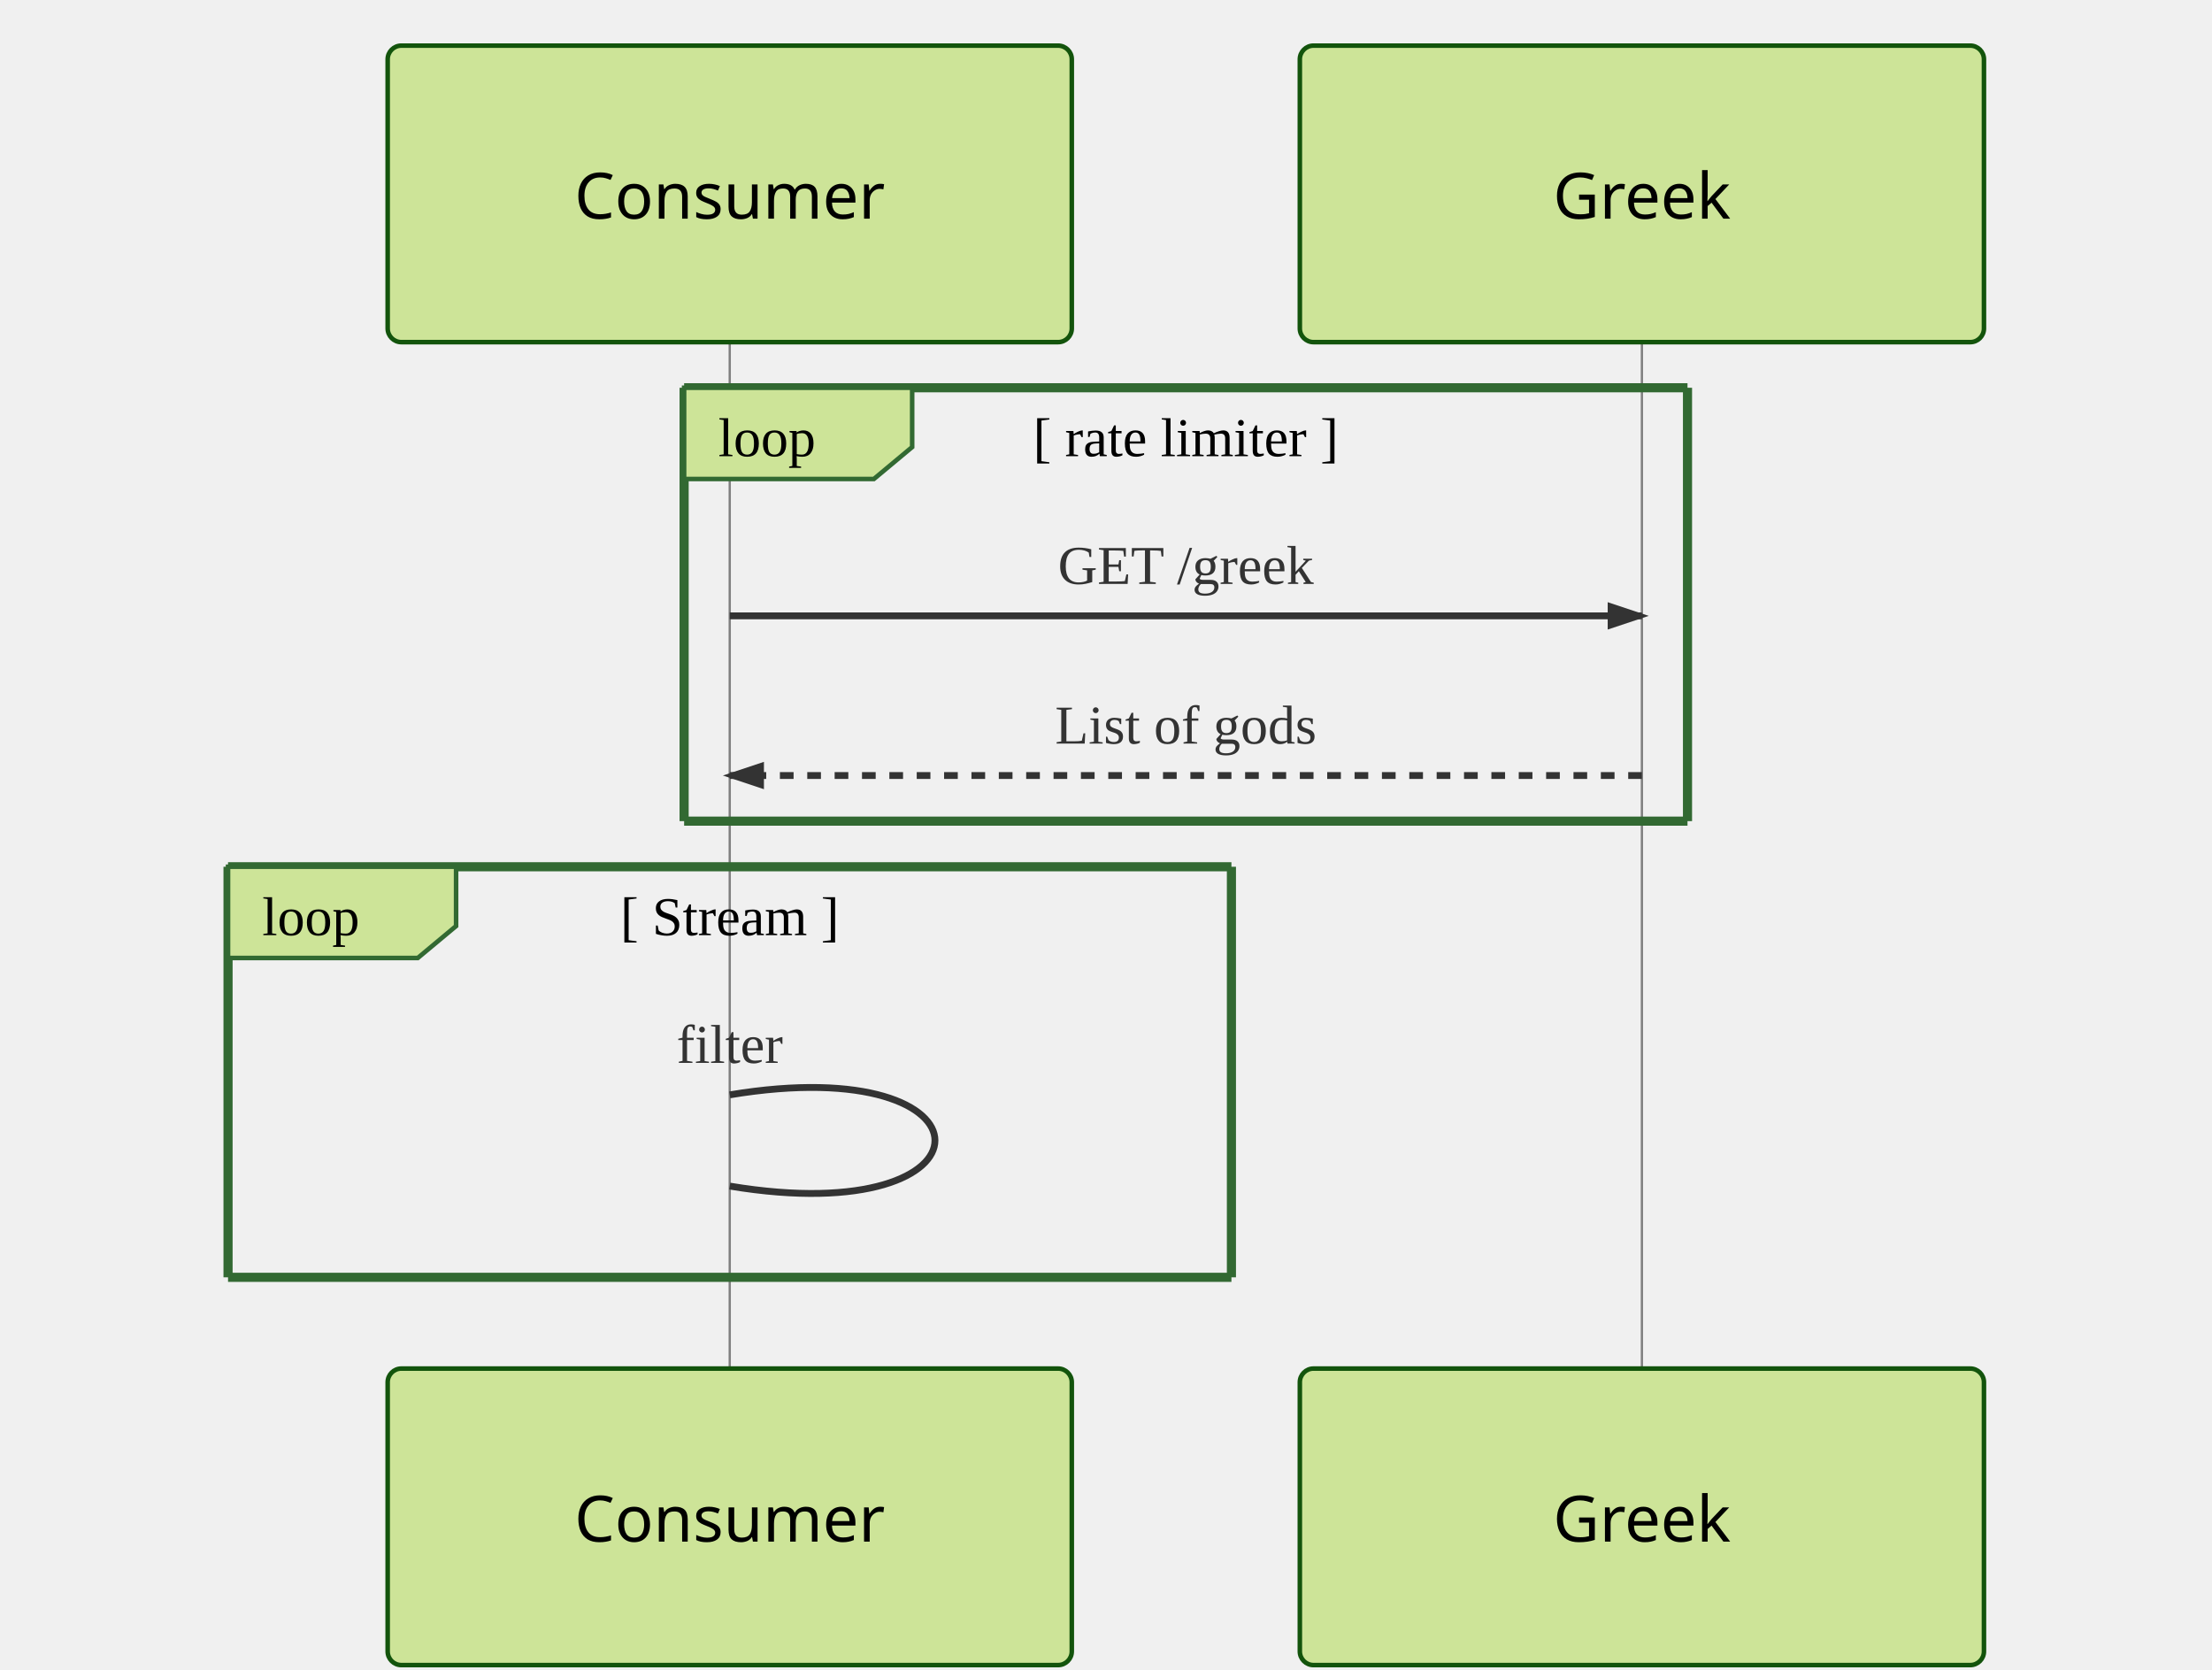
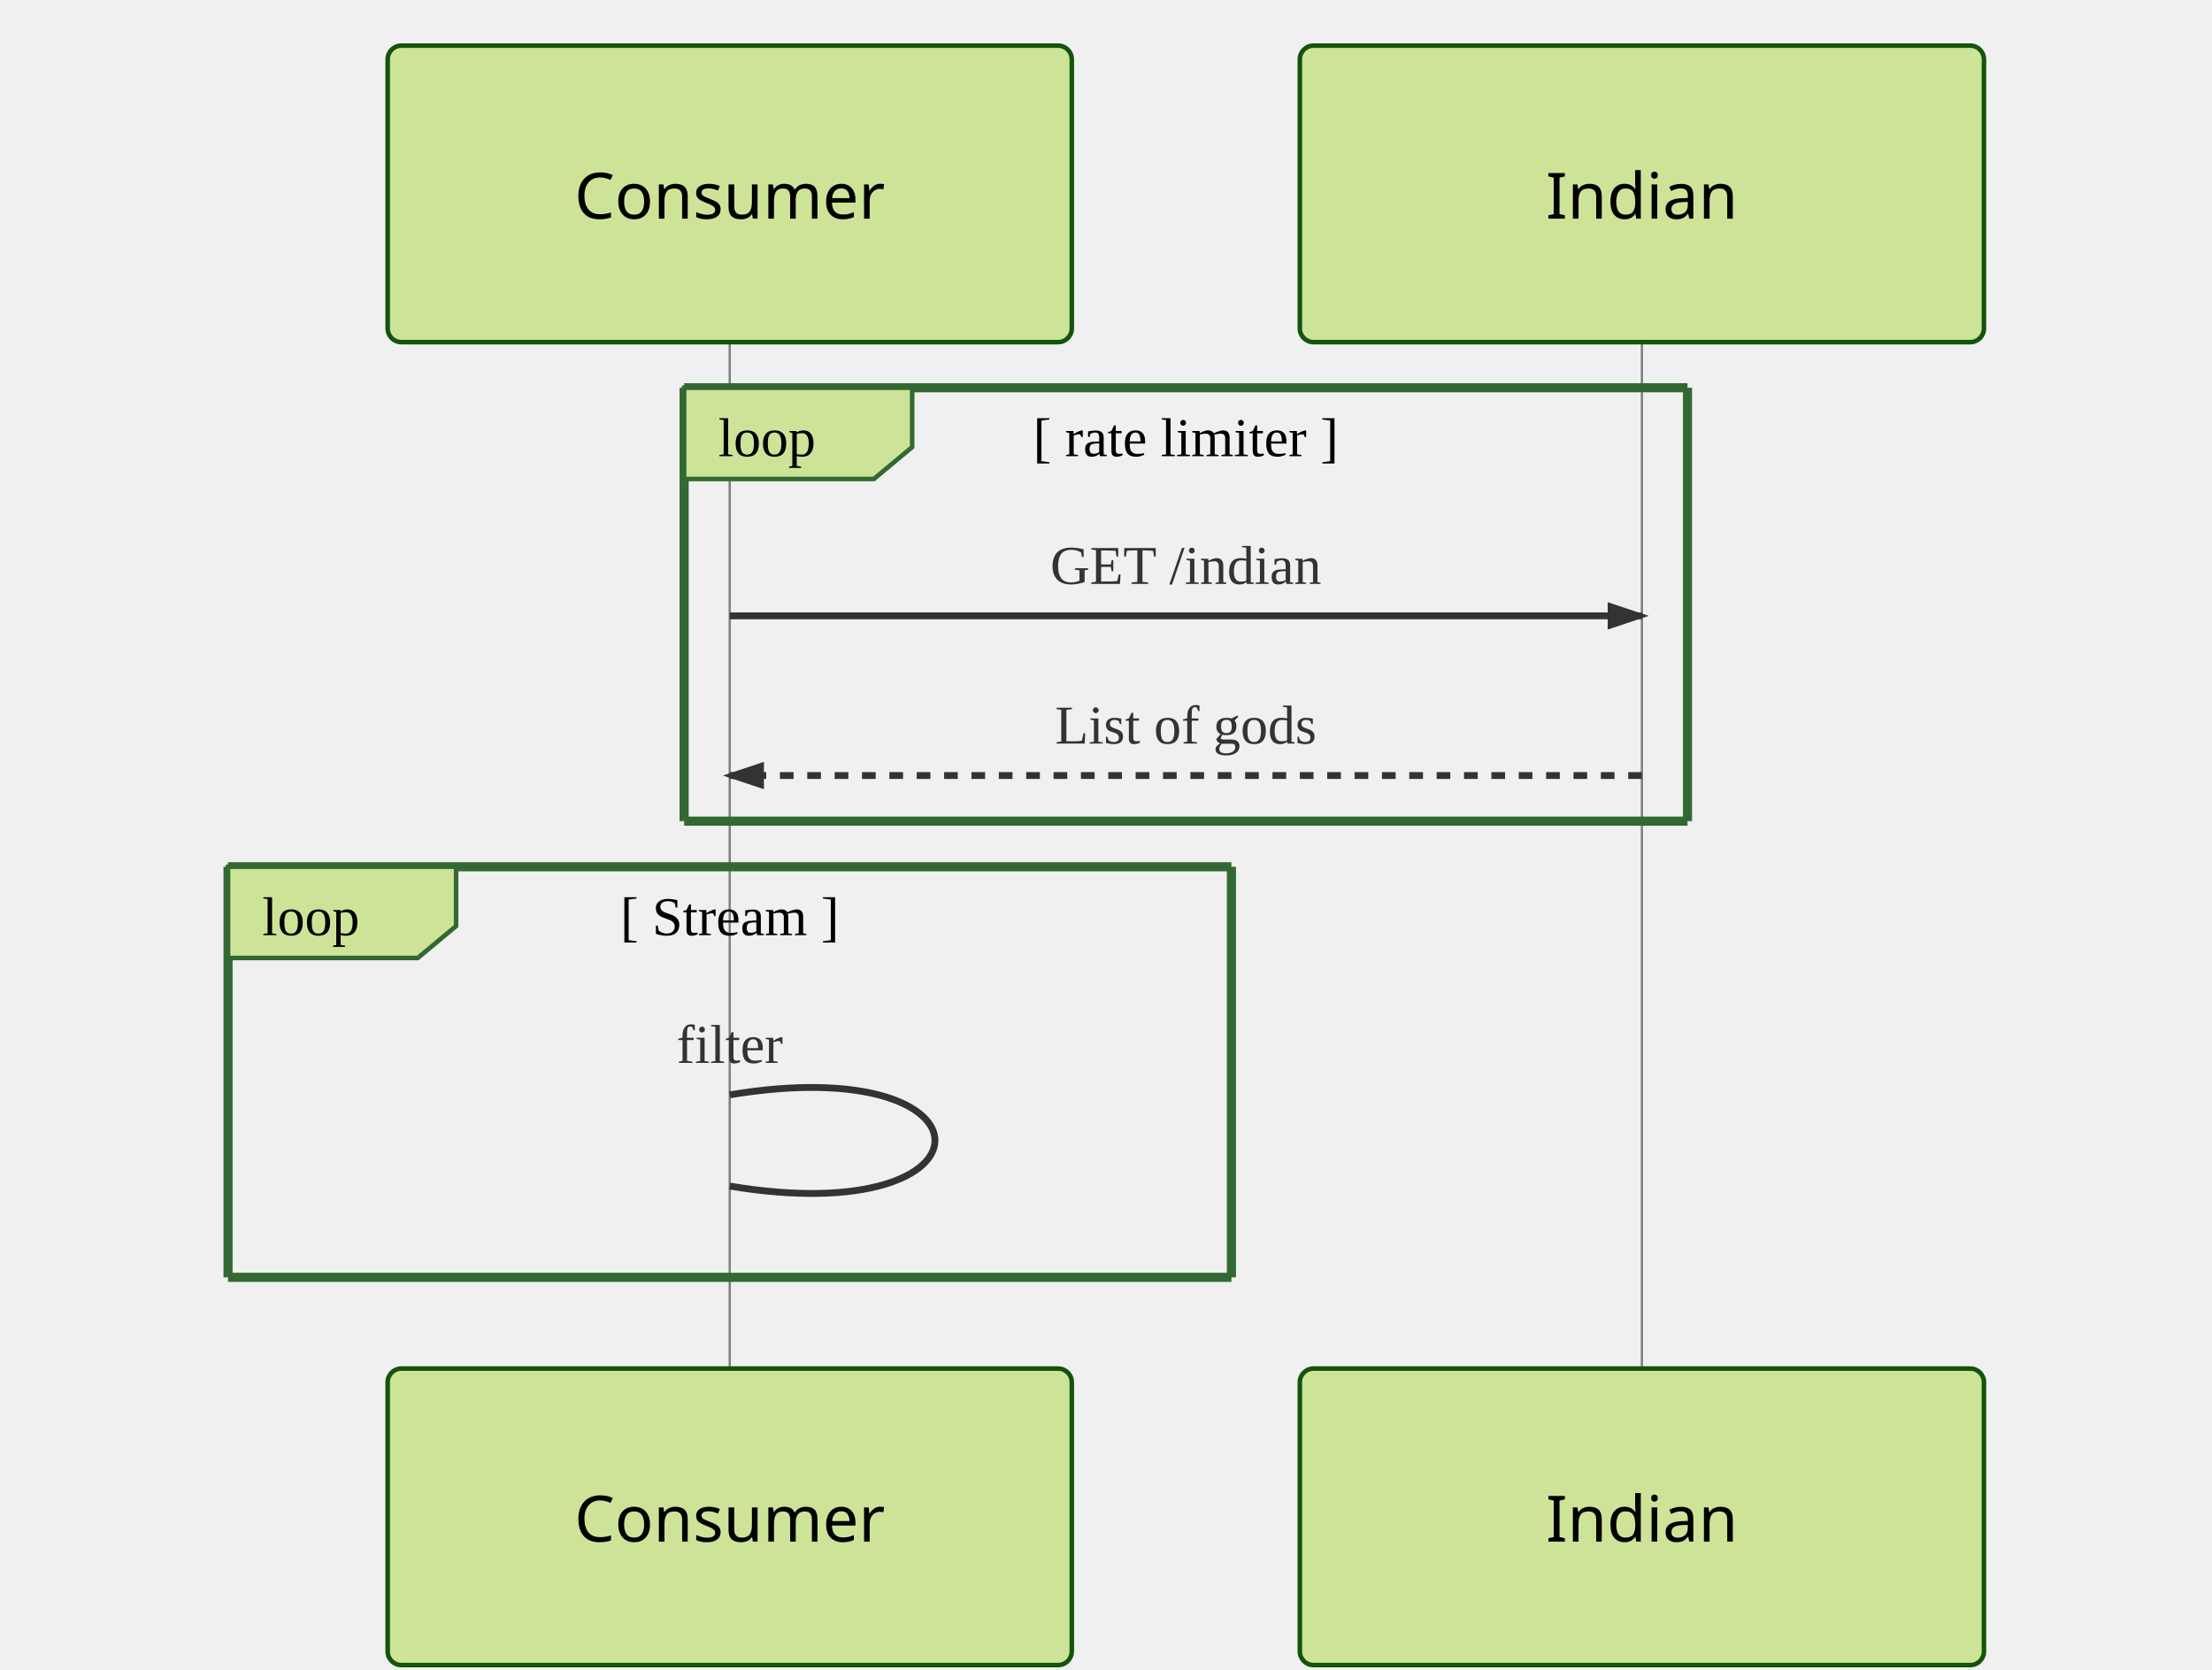
- <svg xmlns="http://www.w3.org/2000/svg" id="mermaid-1567846111178" width="100%" height="100%" style="max-width:485px;" viewBox="-85 -10 485 366">
+ <svg xmlns="http://www.w3.org/2000/svg" id="mermaid-1567846484536" width="100%" height="100%" style="max-width:485px;" viewBox="-85 -10 485 366">
  <style>


- #mermaid-1567846111178 .label {
+ #mermaid-1567846484536 .label {
  font-family: 'trebuchet ms', verdana, arial;
  color: #333; }

- #mermaid-1567846111178 .label text {
-   fill: #333; }
- 
- #mermaid-1567846111178 .node rect,
- #mermaid-1567846111178 .node circle,
- #mermaid-1567846111178 .node ellipse,
- #mermaid-1567846111178 .node polygon {
+ #mermaid-1567846484536 .label text {
+   fill: #333; }
+ 
+ #mermaid-1567846484536 .node rect,
+ #mermaid-1567846484536 .node circle,
+ #mermaid-1567846484536 .node ellipse,
+ #mermaid-1567846484536 .node polygon {
  fill: #cde498;
  stroke: #13540c;
  stroke-width: 1px; }

- #mermaid-1567846111178 .node.clickable {
+ #mermaid-1567846484536 .node.clickable {
  cursor: pointer; }

- #mermaid-1567846111178 .arrowheadPath {
+ #mermaid-1567846484536 .arrowheadPath {
  fill: green; }

- #mermaid-1567846111178 .edgePath .path {
+ #mermaid-1567846484536 .edgePath .path {
  stroke: green;
  stroke-width: 1.5px; }

- #mermaid-1567846111178 .edgeLabel {
+ #mermaid-1567846484536 .edgeLabel {
  background-color: #e8e8e8; }

- #mermaid-1567846111178 .cluster rect {
+ #mermaid-1567846484536 .cluster rect {
  fill: #cdffb2;
  stroke: #6eaa49;
  stroke-width: 1px; }

- #mermaid-1567846111178 .cluster text {
-   fill: #333; }
- 
- #mermaid-1567846111178 div.mermaidTooltip {
+ #mermaid-1567846484536 .cluster text {
+   fill: #333; }
+ 
+ #mermaid-1567846484536 div.mermaidTooltip {
  position: absolute;
  text-align: center;
  max-width: 200px;
  padding: 2px;
  font-family: 'trebuchet ms', verdana, arial;
  font-size: 12px;
  background: #cdffb2;
  border: 1px solid #6eaa49;
  border-radius: 2px;
  pointer-events: none;
  z-index: 100; }

- #mermaid-1567846111178 .actor {
+ #mermaid-1567846484536 .actor {
  stroke: #13540c;
  fill: #cde498; }

- #mermaid-1567846111178 text.actor {
+ #mermaid-1567846484536 text.actor {
  fill: black;
  stroke: none; }

- #mermaid-1567846111178 .actor-line {
+ #mermaid-1567846484536 .actor-line {
  stroke: grey; }

- #mermaid-1567846111178 .messageLine0 {
+ #mermaid-1567846484536 .messageLine0 {
  stroke-width: 1.5;
  stroke-dasharray: '2 2';
  stroke: #333; }

- #mermaid-1567846111178 .messageLine1 {
+ #mermaid-1567846484536 .messageLine1 {
  stroke-width: 1.5;
  stroke-dasharray: '2 2';
  stroke: #333; }

- #mermaid-1567846111178 #arrowhead {
-   fill: #333; }
- 
- #mermaid-1567846111178 .sequenceNumber {
+ #mermaid-1567846484536 #arrowhead {
+   fill: #333; }
+ 
+ #mermaid-1567846484536 .sequenceNumber {
  fill: white; }

- #mermaid-1567846111178 #sequencenumber {
-   fill: #333; }
- 
- #mermaid-1567846111178 #crosshead path {
+ #mermaid-1567846484536 #sequencenumber {
+   fill: #333; }
+ 
+ #mermaid-1567846484536 #crosshead path {
  fill: #333 !important;
  stroke: #333 !important; }

- #mermaid-1567846111178 .messageText {
+ #mermaid-1567846484536 .messageText {
  fill: #333;
  stroke: none; }

- #mermaid-1567846111178 .labelBox {
+ #mermaid-1567846484536 .labelBox {
  stroke: #326932;
  fill: #cde498; }

- #mermaid-1567846111178 .labelText {
+ #mermaid-1567846484536 .labelText {
  fill: black;
  stroke: none; }

- #mermaid-1567846111178 .loopText {
+ #mermaid-1567846484536 .loopText {
  fill: black;
  stroke: none; }

- #mermaid-1567846111178 .loopLine {
+ #mermaid-1567846484536 .loopLine {
  stroke-width: 2;
  stroke-dasharray: '2 2';
  stroke: #326932; }

- #mermaid-1567846111178 .note {
+ #mermaid-1567846484536 .note {
  stroke: #6eaa49;
  fill: #fff5ad; }

- #mermaid-1567846111178 .noteText {
+ #mermaid-1567846484536 .noteText {
  fill: black;
  stroke: none;
  font-family: 'trebuchet ms', verdana, arial;
  font-size: 14px; }

- #mermaid-1567846111178 .activation0 {
+ #mermaid-1567846484536 .activation0 {
  fill: #f4f4f4;
  stroke: #666; }

- #mermaid-1567846111178 .activation1 {
+ #mermaid-1567846484536 .activation1 {
  fill: #f4f4f4;
  stroke: #666; }

- #mermaid-1567846111178 .activation2 {
+ #mermaid-1567846484536 .activation2 {
  fill: #f4f4f4;
  stroke: #666; }


- #mermaid-1567846111178 .section {
+ #mermaid-1567846484536 .section {
  stroke: none;
  opacity: 0.2; }

- #mermaid-1567846111178 .section0 {
+ #mermaid-1567846484536 .section0 {
  fill: #6eaa49; }

- #mermaid-1567846111178 .section2 {
+ #mermaid-1567846484536 .section2 {
  fill: #6eaa49; }

- #mermaid-1567846111178 .section1,
- #mermaid-1567846111178 .section3 {
+ #mermaid-1567846484536 .section1,
+ #mermaid-1567846484536 .section3 {
  fill: white;
  opacity: 0.2; }

- #mermaid-1567846111178 .sectionTitle0 {
-   fill: #333; }
- 
- #mermaid-1567846111178 .sectionTitle1 {
-   fill: #333; }
- 
- #mermaid-1567846111178 .sectionTitle2 {
-   fill: #333; }
- 
- #mermaid-1567846111178 .sectionTitle3 {
-   fill: #333; }
- 
- #mermaid-1567846111178 .sectionTitle {
+ #mermaid-1567846484536 .sectionTitle0 {
+   fill: #333; }
+ 
+ #mermaid-1567846484536 .sectionTitle1 {
+   fill: #333; }
+ 
+ #mermaid-1567846484536 .sectionTitle2 {
+   fill: #333; }
+ 
+ #mermaid-1567846484536 .sectionTitle3 {
+   fill: #333; }
+ 
+ #mermaid-1567846484536 .sectionTitle {
  text-anchor: start;
  font-size: 11px;
  text-height: 14px; }


- #mermaid-1567846111178 .grid .tick {
+ #mermaid-1567846484536 .grid .tick {
  stroke: lightgrey;
  opacity: 0.3;
  shape-rendering: crispEdges; }

- #mermaid-1567846111178 .grid path {
+ #mermaid-1567846484536 .grid path {
  stroke-width: 0; }


- #mermaid-1567846111178 .today {
+ #mermaid-1567846484536 .today {
  fill: none;
  stroke: red;
  stroke-width: 2px; }



- #mermaid-1567846111178 .task {
+ #mermaid-1567846484536 .task {
  stroke-width: 2; }

- #mermaid-1567846111178 .taskText {
+ #mermaid-1567846484536 .taskText {
  text-anchor: middle;
  font-size: 11px; }

- #mermaid-1567846111178 .taskTextOutsideRight {
+ #mermaid-1567846484536 .taskTextOutsideRight {
  fill: black;
  text-anchor: start;
  font-size: 11px; }

- #mermaid-1567846111178 .taskTextOutsideLeft {
+ #mermaid-1567846484536 .taskTextOutsideLeft {
  fill: black;
  text-anchor: end;
  font-size: 11px; }


- #mermaid-1567846111178 .task.clickable {
+ #mermaid-1567846484536 .task.clickable {
  cursor: pointer; }

- #mermaid-1567846111178 .taskText.clickable {
+ #mermaid-1567846484536 .taskText.clickable {
  cursor: pointer;
  fill: #003163 !important;
  font-weight: bold; }

- #mermaid-1567846111178 .taskTextOutsideLeft.clickable {
+ #mermaid-1567846484536 .taskTextOutsideLeft.clickable {
  cursor: pointer;
  fill: #003163 !important;
  font-weight: bold; }

- #mermaid-1567846111178 .taskTextOutsideRight.clickable {
+ #mermaid-1567846484536 .taskTextOutsideRight.clickable {
  cursor: pointer;
  fill: #003163 !important;
  font-weight: bold; }


- #mermaid-1567846111178 .taskText0,
- #mermaid-1567846111178 .taskText1,
- #mermaid-1567846111178 .taskText2,
- #mermaid-1567846111178 .taskText3 {
+ #mermaid-1567846484536 .taskText0,
+ #mermaid-1567846484536 .taskText1,
+ #mermaid-1567846484536 .taskText2,
+ #mermaid-1567846484536 .taskText3 {
  fill: white; }

- #mermaid-1567846111178 .task0,
- #mermaid-1567846111178 .task1,
- #mermaid-1567846111178 .task2,
- #mermaid-1567846111178 .task3 {
+ #mermaid-1567846484536 .task0,
+ #mermaid-1567846484536 .task1,
+ #mermaid-1567846484536 .task2,
+ #mermaid-1567846484536 .task3 {
  fill: #487e3a;
  stroke: #13540c; }

- #mermaid-1567846111178 .taskTextOutside0,
- #mermaid-1567846111178 .taskTextOutside2 {
+ #mermaid-1567846484536 .taskTextOutside0,
+ #mermaid-1567846484536 .taskTextOutside2 {
  fill: black; }

- #mermaid-1567846111178 .taskTextOutside1,
- #mermaid-1567846111178 .taskTextOutside3 {
+ #mermaid-1567846484536 .taskTextOutside1,
+ #mermaid-1567846484536 .taskTextOutside3 {
  fill: black; }


- #mermaid-1567846111178 .active0,
- #mermaid-1567846111178 .active1,
- #mermaid-1567846111178 .active2,
- #mermaid-1567846111178 .active3 {
+ #mermaid-1567846484536 .active0,
+ #mermaid-1567846484536 .active1,
+ #mermaid-1567846484536 .active2,
+ #mermaid-1567846484536 .active3 {
  fill: #cde498;
  stroke: #13540c; }

- #mermaid-1567846111178 .activeText0,
- #mermaid-1567846111178 .activeText1,
- #mermaid-1567846111178 .activeText2,
- #mermaid-1567846111178 .activeText3 {
+ #mermaid-1567846484536 .activeText0,
+ #mermaid-1567846484536 .activeText1,
+ #mermaid-1567846484536 .activeText2,
+ #mermaid-1567846484536 .activeText3 {
  fill: black !important; }


- #mermaid-1567846111178 .done0,
- #mermaid-1567846111178 .done1,
- #mermaid-1567846111178 .done2,
- #mermaid-1567846111178 .done3 {
+ #mermaid-1567846484536 .done0,
+ #mermaid-1567846484536 .done1,
+ #mermaid-1567846484536 .done2,
+ #mermaid-1567846484536 .done3 {
  stroke: grey;
  fill: lightgrey;
  stroke-width: 2; }

- #mermaid-1567846111178 .doneText0,
- #mermaid-1567846111178 .doneText1,
- #mermaid-1567846111178 .doneText2,
- #mermaid-1567846111178 .doneText3 {
+ #mermaid-1567846484536 .doneText0,
+ #mermaid-1567846484536 .doneText1,
+ #mermaid-1567846484536 .doneText2,
+ #mermaid-1567846484536 .doneText3 {
  fill: black !important; }


- #mermaid-1567846111178 .crit0,
- #mermaid-1567846111178 .crit1,
- #mermaid-1567846111178 .crit2,
- #mermaid-1567846111178 .crit3 {
+ #mermaid-1567846484536 .crit0,
+ #mermaid-1567846484536 .crit1,
+ #mermaid-1567846484536 .crit2,
+ #mermaid-1567846484536 .crit3 {
  stroke: #ff8888;
  fill: red;
  stroke-width: 2; }

- #mermaid-1567846111178 .activeCrit0,
- #mermaid-1567846111178 .activeCrit1,
- #mermaid-1567846111178 .activeCrit2,
- #mermaid-1567846111178 .activeCrit3 {
+ #mermaid-1567846484536 .activeCrit0,
+ #mermaid-1567846484536 .activeCrit1,
+ #mermaid-1567846484536 .activeCrit2,
+ #mermaid-1567846484536 .activeCrit3 {
  stroke: #ff8888;
  fill: #cde498;
  stroke-width: 2; }

- #mermaid-1567846111178 .doneCrit0,
- #mermaid-1567846111178 .doneCrit1,
- #mermaid-1567846111178 .doneCrit2,
- #mermaid-1567846111178 .doneCrit3 {
+ #mermaid-1567846484536 .doneCrit0,
+ #mermaid-1567846484536 .doneCrit1,
+ #mermaid-1567846484536 .doneCrit2,
+ #mermaid-1567846484536 .doneCrit3 {
  stroke: #ff8888;
  fill: lightgrey;
  stroke-width: 2;
  cursor: pointer;
  shape-rendering: crispEdges; }

- #mermaid-1567846111178 .milestone {
+ #mermaid-1567846484536 .milestone {
  transform: rotate(45deg) scale(0.8, 0.8); }

- #mermaid-1567846111178 .milestoneText {
+ #mermaid-1567846484536 .milestoneText {
  font-style: italic; }

- #mermaid-1567846111178 .doneCritText0,
- #mermaid-1567846111178 .doneCritText1,
- #mermaid-1567846111178 .doneCritText2,
- #mermaid-1567846111178 .doneCritText3 {
+ #mermaid-1567846484536 .doneCritText0,
+ #mermaid-1567846484536 .doneCritText1,
+ #mermaid-1567846484536 .doneCritText2,
+ #mermaid-1567846484536 .doneCritText3 {
  fill: black !important; }

- #mermaid-1567846111178 .activeCritText0,
- #mermaid-1567846111178 .activeCritText1,
- #mermaid-1567846111178 .activeCritText2,
- #mermaid-1567846111178 .activeCritText3 {
+ #mermaid-1567846484536 .activeCritText0,
+ #mermaid-1567846484536 .activeCritText1,
+ #mermaid-1567846484536 .activeCritText2,
+ #mermaid-1567846484536 .activeCritText3 {
  fill: black !important; }

- #mermaid-1567846111178 .titleText {
+ #mermaid-1567846484536 .titleText {
  text-anchor: middle;
  font-size: 18px;
  fill: black; }

- #mermaid-1567846111178 g.classGroup text {
+ #mermaid-1567846484536 g.classGroup text {
  fill: #13540c;
  stroke: none;
  font-family: 'trebuchet ms', verdana, arial;
  font-size: 10px; }

- #mermaid-1567846111178 g.classGroup rect {
+ #mermaid-1567846484536 g.classGroup rect {
  fill: #cde498;
  stroke: #13540c; }

- #mermaid-1567846111178 g.classGroup line {
-   stroke: #13540c;
-   stroke-width: 1; }
- 
- #mermaid-1567846111178 .classLabel .box {
+ #mermaid-1567846484536 g.classGroup line {
+   stroke: #13540c;
+   stroke-width: 1; }
+ 
+ #mermaid-1567846484536 .classLabel .box {
  stroke: none;
  stroke-width: 0;
  fill: #cde498;
  opacity: 0.5; }

- #mermaid-1567846111178 .classLabel .label {
+ #mermaid-1567846484536 .classLabel .label {
  fill: #13540c;
  font-size: 10px; }

- #mermaid-1567846111178 .relation {
+ #mermaid-1567846484536 .relation {
  stroke: #13540c;
  stroke-width: 1;
  fill: none; }

- #mermaid-1567846111178 #compositionStart {
-   fill: #13540c;
-   stroke: #13540c;
-   stroke-width: 1; }
- 
- #mermaid-1567846111178 #compositionEnd {
-   fill: #13540c;
-   stroke: #13540c;
-   stroke-width: 1; }
- 
- #mermaid-1567846111178 #aggregationStart {
-   fill: #cde498;
-   stroke: #13540c;
-   stroke-width: 1; }
- 
- #mermaid-1567846111178 #aggregationEnd {
-   fill: #cde498;
-   stroke: #13540c;
-   stroke-width: 1; }
- 
- #mermaid-1567846111178 #dependencyStart {
-   fill: #13540c;
-   stroke: #13540c;
-   stroke-width: 1; }
- 
- #mermaid-1567846111178 #dependencyEnd {
-   fill: #13540c;
-   stroke: #13540c;
-   stroke-width: 1; }
- 
- #mermaid-1567846111178 #extensionStart {
-   fill: #13540c;
-   stroke: #13540c;
-   stroke-width: 1; }
- 
- #mermaid-1567846111178 #extensionEnd {
-   fill: #13540c;
-   stroke: #13540c;
-   stroke-width: 1; }
- 
- #mermaid-1567846111178 .commit-id,
- #mermaid-1567846111178 .commit-msg,
- #mermaid-1567846111178 .branch-label {
+ #mermaid-1567846484536 #compositionStart {
+   fill: #13540c;
+   stroke: #13540c;
+   stroke-width: 1; }
+ 
+ #mermaid-1567846484536 #compositionEnd {
+   fill: #13540c;
+   stroke: #13540c;
+   stroke-width: 1; }
+ 
+ #mermaid-1567846484536 #aggregationStart {
+   fill: #cde498;
+   stroke: #13540c;
+   stroke-width: 1; }
+ 
+ #mermaid-1567846484536 #aggregationEnd {
+   fill: #cde498;
+   stroke: #13540c;
+   stroke-width: 1; }
+ 
+ #mermaid-1567846484536 #dependencyStart {
+   fill: #13540c;
+   stroke: #13540c;
+   stroke-width: 1; }
+ 
+ #mermaid-1567846484536 #dependencyEnd {
+   fill: #13540c;
+   stroke: #13540c;
+   stroke-width: 1; }
+ 
+ #mermaid-1567846484536 #extensionStart {
+   fill: #13540c;
+   stroke: #13540c;
+   stroke-width: 1; }
+ 
+ #mermaid-1567846484536 #extensionEnd {
+   fill: #13540c;
+   stroke: #13540c;
+   stroke-width: 1; }
+ 
+ #mermaid-1567846484536 .commit-id,
+ #mermaid-1567846484536 .commit-msg,
+ #mermaid-1567846484536 .branch-label {
  fill: lightgrey;
  color: lightgrey; }
</style>
-   <style>#mermaid-1567846111178 {
+   <style>#mermaid-1567846484536 {
    color: rgba(0, 0, 0, 0.65);
    font: ;
  }</style>
  <g />
  <g>
-     <line id="actor867" x1="75" y1="5" x2="75" y2="355" class="actor-line" stroke-width="0.5px" stroke="#999" />
+     <line id="actor972" x1="75" y1="5" x2="75" y2="355" class="actor-line" stroke-width="0.5px" stroke="#999" />
    <rect x="0" y="0" fill="#eaeaea" stroke="#666" width="150" height="65" rx="3" ry="3" class="actor" />
    <text x="75" y="32.5" dominant-baseline="central" alignment-baseline="central" class="actor" style="text-anchor: middle; font-size: 14px; font-family: Open-Sans, sans-serif;">
      <tspan x="75" dy="0">Consumer</tspan>
    </text>
  </g>
  <g>
-     <line id="actor868" x1="275" y1="5" x2="275" y2="355" class="actor-line" stroke-width="0.5px" stroke="#999" />
+     <line id="actor973" x1="275" y1="5" x2="275" y2="355" class="actor-line" stroke-width="0.5px" stroke="#999" />
    <rect x="200" y="0" fill="#eaeaea" stroke="#666" width="150" height="65" rx="3" ry="3" class="actor" />
    <text x="275" y="32.5" dominant-baseline="central" alignment-baseline="central" class="actor" style="text-anchor: middle; font-size: 14px; font-family: Open-Sans, sans-serif;">
-       <tspan x="275" dy="0">Greek</tspan>
+       <tspan x="275" dy="0">Indian</tspan>
    </text>
  </g>
  <defs>
    <marker id="arrowhead" refX="5" refY="2" markerWidth="6" markerHeight="4" orient="auto">
      <path d="M 0,0 V 4 L6,2 Z" />
    </marker>
  </defs>
  <defs>
    <marker id="crosshead" markerWidth="15" markerHeight="8" orient="auto" refX="16" refY="4">
      <path fill="black" stroke="#000000" stroke-width="1px" d="M 9,2 V 6 L16,4 Z" style="stroke-dasharray: 0, 0;" />
      <path fill="none" stroke="#000000" stroke-width="1px" d="M 0,1 L 6,7 M 6,1 L 0,7" style="stroke-dasharray: 0, 0;" />
    </marker>
  </defs>
  <defs>
    <marker id="sequencenumber" refX="15" refY="15" markerWidth="60" markerHeight="40" orient="auto">
      <circle cx="15" cy="15" r="6" />
    </marker>
  </defs>
  <g>
-     <text x="175" y="118" class="messageText" style="text-anchor: middle;">GET /greek</text>
+     <text x="175" y="118" class="messageText" style="text-anchor: middle;">GET /indian</text>
    <line x1="75" y1="125" x2="275" y2="125" class="messageLine0" stroke-width="2" stroke="black" marker-end="url(#arrowhead)" style="fill: none;" />
  </g>
  <g>
    <text x="175" y="153" class="messageText" style="text-anchor: middle;">List of gods</text>
    <line x1="275" y1="160" x2="75" y2="160" class="messageLine1" stroke-width="2" stroke="black" marker-end="url(#arrowhead)" style="stroke-dasharray: 3, 3; fill: none;" />
  </g>
  <g>
    <line x1="65" y1="75" x2="285" y2="75" class="loopLine" />
    <line x1="285" y1="75" x2="285" y2="170" class="loopLine" />
    <line x1="65" y1="170" x2="285" y2="170" class="loopLine" />
    <line x1="65" y1="75" x2="65" y2="170" class="loopLine" />
    <polygon points="65,75 115,75 115,88 106.6,95 65,95" class="labelBox" />
    <text x="72.5" y="90" class="labelText">
      <tspan x="72.5">loop</tspan>
    </text>
    <text x="175" y="90" class="loopText" style="text-anchor: middle;">
      <tspan x="175">[ rate limiter ]</tspan>
    </text>
  </g>
  <g>
    <text x="75" y="223" class="messageText" style="text-anchor: middle;">filter</text>
    <path d="M 75,230 C 135,220 135,260 75,250" class="messageLine0" stroke-width="2" stroke="black" style="fill: none;" />
  </g>
  <g>
    <line x1="-35" y1="180" x2="185" y2="180" class="loopLine" />
    <line x1="185" y1="180" x2="185" y2="270" class="loopLine" />
    <line x1="-35" y1="270" x2="185" y2="270" class="loopLine" />
    <line x1="-35" y1="180" x2="-35" y2="270" class="loopLine" />
    <polygon points="-35,180 15,180 15,193 6.6,200 -35,200" class="labelBox" />
    <text x="-27.5" y="195" class="labelText">
      <tspan x="-27.5">loop</tspan>
    </text>
    <text x="75" y="195" class="loopText" style="text-anchor: middle;">
      <tspan x="75">[ Stream     ]</tspan>
    </text>
  </g>
  <g>
    <rect x="0" y="290" fill="#eaeaea" stroke="#666" width="150" height="65" rx="3" ry="3" class="actor" />
    <text x="75" y="322.5" dominant-baseline="central" alignment-baseline="central" class="actor" style="text-anchor: middle; font-size: 14px; font-family: Open-Sans, sans-serif;">
      <tspan x="75" dy="0">Consumer</tspan>
    </text>
  </g>
  <g>
    <rect x="200" y="290" fill="#eaeaea" stroke="#666" width="150" height="65" rx="3" ry="3" class="actor" />
    <text x="275" y="322.5" dominant-baseline="central" alignment-baseline="central" class="actor" style="text-anchor: middle; font-size: 14px; font-family: Open-Sans, sans-serif;">
-       <tspan x="275" dy="0">Greek</tspan>
+       <tspan x="275" dy="0">Indian</tspan>
    </text>
  </g>
</svg>
